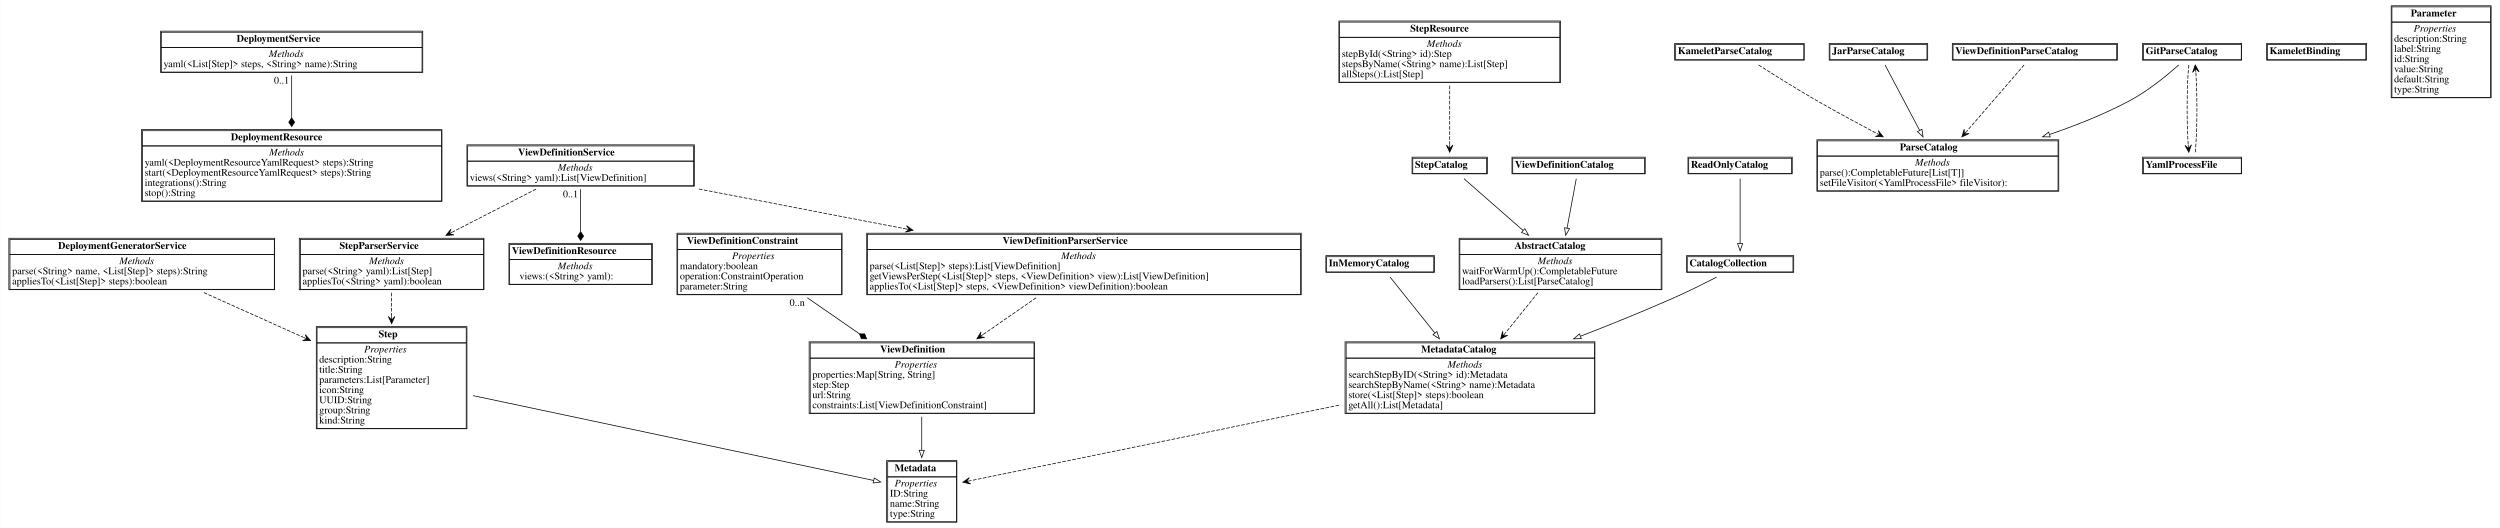
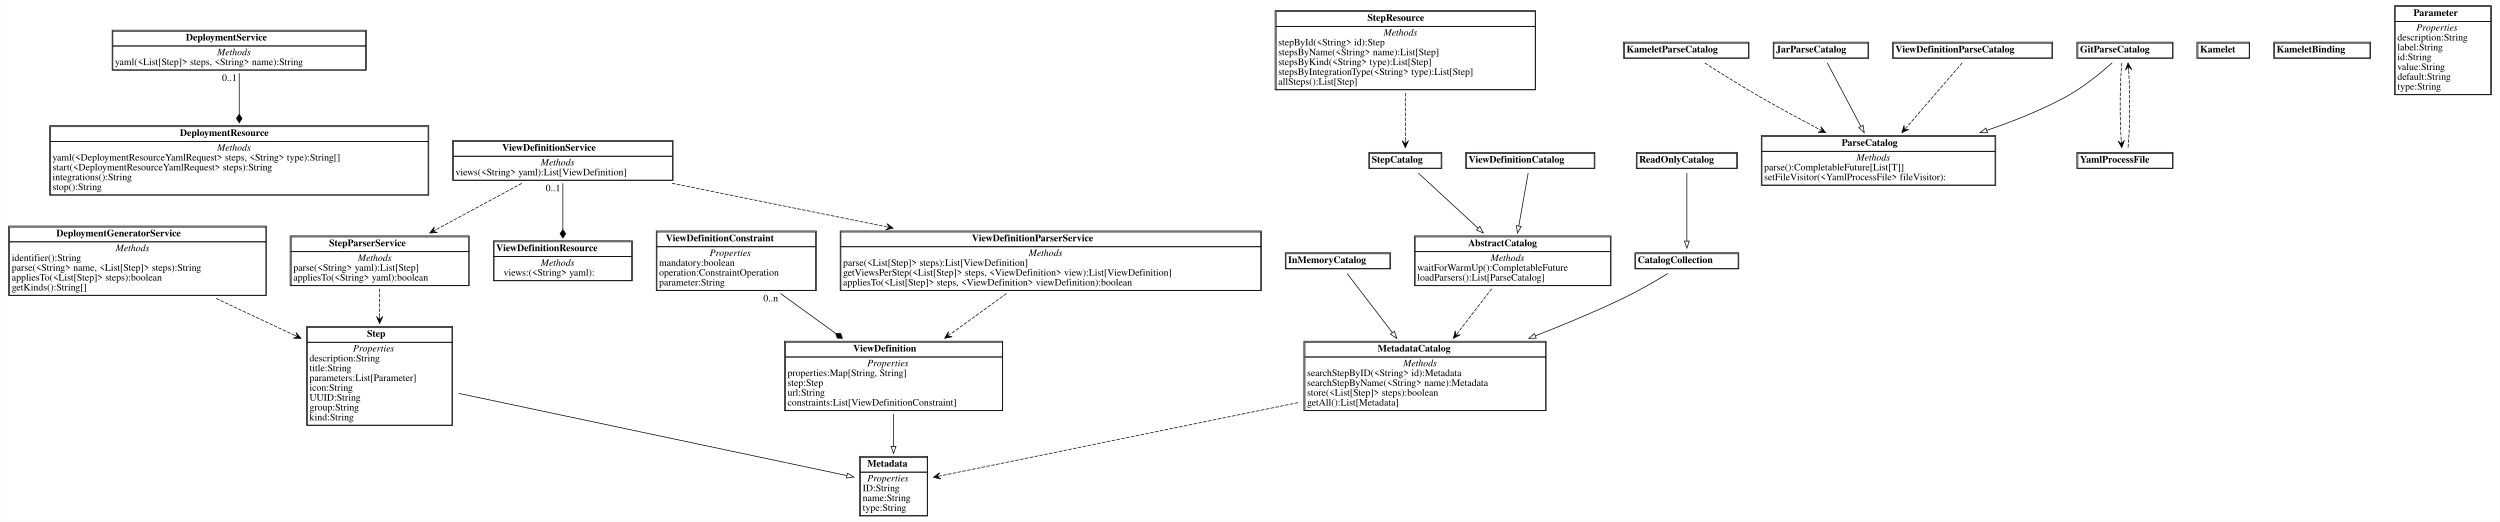
- <svg xmlns="http://www.w3.org/2000/svg" width="3452pt" height="729pt" viewBox="0.00 0.00 3451.50 729.00">
-   <g id="graph0" class="graph" transform="scale(1 1) rotate(0) translate(4 725)">
-     <polygon fill="white" stroke="transparent" points="-4,4 -4,-725 3447.5,-725 3447.5,4 -4,4" />
+ <svg xmlns="http://www.w3.org/2000/svg" width="3561pt" height="743pt" viewBox="0.00 0.00 3560.50 743.00">
+   <g id="graph0" class="graph" transform="scale(1 1) rotate(0) translate(4 739)">
+     <polygon fill="white" stroke="transparent" points="-4,4 -4,-739 3556.5,-739 3556.5,4 -4,4" />
    <g id="node1" class="node">
-       <polygon fill="none" stroke="black" points="192.5,-523.5 192.5,-544.5 605.5,-544.5 605.5,-523.5 192.5,-523.5" />
-       <text text-anchor="start" x="314.5" y="-531.3" font-family="Times,serif" font-weight="bold" font-size="14.00">DeploymentResource</text>
-       <polygon fill="none" stroke="black" points="192.5,-447.5 192.5,-523.5 605.5,-523.5 605.5,-447.5 192.5,-447.5" />
-       <text text-anchor="start" x="367.5" y="-510.3" font-family="Times,serif" font-style="italic" font-size="14.00">Methods</text>
-       <text text-anchor="start" x="195.5" y="-496.3" font-family="Times,serif" font-size="14.00">yaml(&lt;DeploymentResourceYamlRequest&gt; steps):String</text>
-       <text text-anchor="start" x="195.5" y="-482.3" font-family="Times,serif" font-size="14.00">start(&lt;DeploymentResourceYamlRequest&gt; steps):String</text>
-       <text text-anchor="start" x="195.5" y="-468.3" font-family="Times,serif" font-size="14.00">integrations():String</text>
-       <text text-anchor="start" x="195.5" y="-454.3" font-family="Times,serif" font-size="14.00">stop():String</text>
-       <polygon fill="none" stroke="black" points="191,-447 191,-546 606,-546 606,-447 191,-447" />
+       <polygon fill="none" stroke="black" points="67.5,-537.5 67.5,-558.5 605.5,-558.5 605.5,-537.5 67.5,-537.5" />
+       <text text-anchor="start" x="252" y="-545.3" font-family="Times,serif" font-weight="bold" font-size="14.00">DeploymentResource</text>
+       <polygon fill="none" stroke="black" points="67.5,-461.5 67.5,-537.5 605.5,-537.5 605.5,-461.5 67.5,-461.5" />
+       <text text-anchor="start" x="305" y="-524.3" font-family="Times,serif" font-style="italic" font-size="14.00">Methods</text>
+       <text text-anchor="start" x="70.5" y="-510.3" font-family="Times,serif" font-size="14.00">yaml(&lt;DeploymentResourceYamlRequest&gt; steps, &lt;String&gt; type):String[]</text>
+       <text text-anchor="start" x="70.5" y="-496.3" font-family="Times,serif" font-size="14.00">start(&lt;DeploymentResourceYamlRequest&gt; steps):String</text>
+       <text text-anchor="start" x="70.5" y="-482.3" font-family="Times,serif" font-size="14.00">integrations():String</text>
+       <text text-anchor="start" x="70.5" y="-468.3" font-family="Times,serif" font-size="14.00">stop():String</text>
+       <polygon fill="none" stroke="black" points="66.5,-461 66.5,-560 606.5,-560 606.5,-461 66.5,-461" />
    </g>
    <g id="node2" class="node">
-       <polygon fill="none" stroke="black" points="218.5,-659.5 218.5,-680.5 578.5,-680.5 578.5,-659.5 218.5,-659.5" />
-       <text text-anchor="start" x="322.5" y="-667.3" font-family="Times,serif" font-weight="bold" font-size="14.00">DeploymentService</text>
-       <polygon fill="none" stroke="black" points="218.5,-625.5 218.5,-659.5 578.5,-659.5 578.5,-625.5 218.5,-625.5" />
-       <text text-anchor="start" x="367" y="-646.3" font-family="Times,serif" font-style="italic" font-size="14.00">Methods</text>
-       <text text-anchor="start" x="221.5" y="-632.3" font-family="Times,serif" font-size="14.00">yaml(&lt;List[Step]&gt; steps, &lt;String&gt; name):String</text>
-       <polygon fill="none" stroke="black" points="217.5,-625 217.5,-682 579.5,-682 579.5,-625 217.5,-625" />
+       <polygon fill="none" stroke="black" points="156.5,-673.5 156.5,-694.5 516.5,-694.5 516.5,-673.5 156.5,-673.5" />
+       <text text-anchor="start" x="260.5" y="-681.3" font-family="Times,serif" font-weight="bold" font-size="14.00">DeploymentService</text>
+       <polygon fill="none" stroke="black" points="156.5,-639.5 156.5,-673.5 516.5,-673.5 516.5,-639.5 156.5,-639.5" />
+       <text text-anchor="start" x="305" y="-660.3" font-family="Times,serif" font-style="italic" font-size="14.00">Methods</text>
+       <text text-anchor="start" x="159.5" y="-646.3" font-family="Times,serif" font-size="14.00">yaml(&lt;List[Step]&gt; steps, &lt;String&gt; name):String</text>
+       <polygon fill="none" stroke="black" points="155.5,-639 155.5,-696 517.5,-696 517.5,-639 155.5,-639" />
    </g>
    <g id="edge1" class="edge">
-       <path fill="none" stroke="black" d="M398.5,-620.76C398.5,-603.88 398.5,-582.5 398.5,-562.3" />
-       <polygon fill="black" stroke="black" points="398.5,-562.25 394.5,-556.25 398.5,-550.25 402.5,-556.25 398.5,-562.25" />
-       <text text-anchor="middle" x="384.5" y="-609.56" font-family="Times,serif" font-size="14.00">0..1</text>
+       <path fill="none" stroke="black" d="M336.5,-634.76C336.5,-617.88 336.5,-596.5 336.5,-576.3" />
+       <polygon fill="black" stroke="black" points="336.5,-576.25 332.5,-570.25 336.5,-564.25 340.5,-570.25 336.5,-576.25" />
+       <text text-anchor="middle" x="322.5" y="-623.56" font-family="Times,serif" font-size="14.00">0..1</text>
    </g>
    <g id="node3" class="node">
-       <polygon fill="none" stroke="black" points="1845.5,-673.5 1845.5,-694.5 2149.5,-694.5 2149.5,-673.5 1845.5,-673.5" />
-       <text text-anchor="start" x="1943" y="-681.3" font-family="Times,serif" font-weight="bold" font-size="14.00">StepResource</text>
-       <polygon fill="none" stroke="black" points="1845.5,-611.5 1845.5,-673.5 2149.5,-673.5 2149.5,-611.5 1845.5,-611.5" />
-       <text text-anchor="start" x="1966" y="-660.3" font-family="Times,serif" font-style="italic" font-size="14.00">Methods</text>
-       <text text-anchor="start" x="1848.5" y="-646.3" font-family="Times,serif" font-size="14.00">stepById(&lt;String&gt; id):Step</text>
-       <text text-anchor="start" x="1848.5" y="-632.3" font-family="Times,serif" font-size="14.00">stepsByName(&lt;String&gt; name):List[Step]</text>
-       <text text-anchor="start" x="1848.5" y="-618.3" font-family="Times,serif" font-size="14.00">allSteps():List[Step]</text>
-       <polygon fill="none" stroke="black" points="1844.5,-611 1844.5,-696 2150.5,-696 2150.5,-611 1844.5,-611" />
+       <polygon fill="none" stroke="black" points="1813.5,-701.5 1813.5,-722.5 2182.5,-722.5 2182.5,-701.5 1813.5,-701.5" />
+       <text text-anchor="start" x="1943.5" y="-709.3" font-family="Times,serif" font-weight="bold" font-size="14.00">StepResource</text>
+       <polygon fill="none" stroke="black" points="1813.5,-611.5 1813.5,-701.5 2182.5,-701.5 2182.5,-611.5 1813.5,-611.5" />
+       <text text-anchor="start" x="1966.5" y="-688.3" font-family="Times,serif" font-style="italic" font-size="14.00">Methods</text>
+       <text text-anchor="start" x="1816.5" y="-674.3" font-family="Times,serif" font-size="14.00">stepById(&lt;String&gt; id):Step</text>
+       <text text-anchor="start" x="1816.5" y="-660.3" font-family="Times,serif" font-size="14.00">stepsByName(&lt;String&gt; name):List[Step]</text>
+       <text text-anchor="start" x="1816.5" y="-646.3" font-family="Times,serif" font-size="14.00">stepsByKind(&lt;String&gt; type):List[Step]</text>
+       <text text-anchor="start" x="1816.5" y="-632.3" font-family="Times,serif" font-size="14.00">stepsByIntegrationType(&lt;String&gt; type):List[Step]</text>
+       <text text-anchor="start" x="1816.5" y="-618.3" font-family="Times,serif" font-size="14.00">allSteps():List[Step]</text>
+       <polygon fill="none" stroke="black" points="1812,-611 1812,-724 2183,-724 2183,-611 1812,-611" />
    </g>
    <g id="node4" class="node">
-       <polygon fill="none" stroke="black" points="1946.5,-485.5 1946.5,-506.5 2048.5,-506.5 2048.5,-485.5 1946.5,-485.5" />
-       <text text-anchor="start" x="1949.5" y="-493.3" font-family="Times,serif" font-weight="bold" font-size="14.00">StepCatalog</text>
-       <polygon fill="none" stroke="black" points="1945.5,-485 1945.5,-508 2049.5,-508 2049.5,-485 1945.5,-485" />
+       <polygon fill="none" stroke="black" points="1946.5,-499.5 1946.5,-520.5 2048.5,-520.5 2048.5,-499.5 1946.5,-499.5" />
+       <text text-anchor="start" x="1949.5" y="-507.3" font-family="Times,serif" font-weight="bold" font-size="14.00">StepCatalog</text>
+       <polygon fill="none" stroke="black" points="1945.5,-499 1945.5,-522 2049.5,-522 2049.5,-499 1945.5,-499" />
    </g>
    <g id="edge2" class="edge">
-       <path fill="none" stroke="black" stroke-dasharray="5,2" d="M1997.5,-606.83C1997.5,-580.28 1997.5,-547.69 1997.5,-525.04" />
-       <polygon fill="black" stroke="black" points="1997.5,-514.78 2002,-524.78 1997.5,-519.78 1997.5,-524.78 1997.5,-524.78 1997.5,-524.78 1997.5,-519.78 1993,-524.78 1997.5,-514.78 1997.5,-514.78" />
+       <path fill="none" stroke="black" stroke-dasharray="5,2" d="M1997.5,-606.57C1997.5,-583.22 1997.5,-557.61 1997.5,-538.86" />
+       <polygon fill="black" stroke="black" points="1997.5,-528.68 2002,-538.68 1997.5,-533.68 1997.5,-538.68 1997.5,-538.68 1997.5,-538.68 1997.5,-533.68 1993,-538.68 1997.5,-528.68 1997.5,-528.68" />
    </g>
    <g id="node9" class="node">
-       <polygon fill="none" stroke="black" points="2011.5,-373.5 2011.5,-394.5 2289.5,-394.5 2289.5,-373.5 2011.5,-373.5" />
-       <text text-anchor="start" x="2087" y="-381.3" font-family="Times,serif" font-weight="bold" font-size="14.00">AbstractCatalog</text>
-       <polygon fill="none" stroke="black" points="2011.5,-325.5 2011.5,-373.5 2289.5,-373.5 2289.5,-325.5 2011.5,-325.5" />
-       <text text-anchor="start" x="2119" y="-360.3" font-family="Times,serif" font-style="italic" font-size="14.00">Methods</text>
-       <text text-anchor="start" x="2014.5" y="-346.3" font-family="Times,serif" font-size="14.00">waitForWarmUp():CompletableFuture</text>
-       <text text-anchor="start" x="2014.5" y="-332.3" font-family="Times,serif" font-size="14.00">loadParsers():List[ParseCatalog]</text>
-       <polygon fill="none" stroke="black" points="2010.5,-325 2010.5,-396 2290.5,-396 2290.5,-325 2010.5,-325" />
+       <polygon fill="none" stroke="black" points="2011.5,-380.5 2011.5,-401.5 2289.5,-401.5 2289.5,-380.5 2011.5,-380.5" />
+       <text text-anchor="start" x="2087" y="-388.3" font-family="Times,serif" font-weight="bold" font-size="14.00">AbstractCatalog</text>
+       <polygon fill="none" stroke="black" points="2011.5,-332.5 2011.5,-380.5 2289.5,-380.5 2289.5,-332.5 2011.5,-332.5" />
+       <text text-anchor="start" x="2119" y="-367.3" font-family="Times,serif" font-style="italic" font-size="14.00">Methods</text>
+       <text text-anchor="start" x="2014.5" y="-353.3" font-family="Times,serif" font-size="14.00">waitForWarmUp():CompletableFuture</text>
+       <text text-anchor="start" x="2014.5" y="-339.3" font-family="Times,serif" font-size="14.00">loadParsers():List[ParseCatalog]</text>
+       <polygon fill="none" stroke="black" points="2010.5,-332 2010.5,-403 2290.5,-403 2290.5,-332 2010.5,-332" />
    </g>
    <g id="edge7" class="edge">
-       <path fill="none" stroke="black" d="M2017.19,-478.26C2037.7,-460.29 2070.69,-431.4 2098.72,-406.85" />
-       <polygon fill="none" stroke="black" points="2101.26,-409.28 2106.48,-400.06 2096.65,-404.01 2101.26,-409.28" />
+       <path fill="none" stroke="black" d="M2015.96,-492.49C2036.89,-473.2 2071.91,-440.93 2100.97,-414.15" />
+       <polygon fill="none" stroke="black" points="2103.62,-416.46 2108.6,-407.11 2098.88,-411.31 2103.62,-416.46" />
    </g>
    <g id="node5" class="node">
-       <polygon fill="none" stroke="black" points="699.5,-366.5 699.5,-387.5 895.5,-387.5 895.5,-366.5 699.5,-366.5" />
-       <text text-anchor="start" x="702.5" y="-374.3" font-family="Times,serif" font-weight="bold" font-size="14.00">ViewDefinitionResource</text>
-       <polygon fill="none" stroke="black" points="699.5,-332.5 699.5,-366.5 895.5,-366.5 895.5,-332.5 699.5,-332.5" />
-       <text text-anchor="start" x="766" y="-353.3" font-family="Times,serif" font-style="italic" font-size="14.00">Methods</text>
-       <text text-anchor="start" x="713" y="-339.3" font-family="Times,serif" font-size="14.00">views:(&lt;String&gt; yaml):</text>
-       <polygon fill="none" stroke="black" points="698.5,-332 698.5,-389 896.5,-389 896.5,-332 698.5,-332" />
+       <polygon fill="none" stroke="black" points="699.5,-373.5 699.5,-394.5 895.5,-394.5 895.5,-373.5 699.5,-373.5" />
+       <text text-anchor="start" x="702.5" y="-381.3" font-family="Times,serif" font-weight="bold" font-size="14.00">ViewDefinitionResource</text>
+       <polygon fill="none" stroke="black" points="699.5,-339.5 699.5,-373.5 895.5,-373.5 895.5,-339.5 699.5,-339.5" />
+       <text text-anchor="start" x="766" y="-360.3" font-family="Times,serif" font-style="italic" font-size="14.00">Methods</text>
+       <text text-anchor="start" x="713" y="-346.3" font-family="Times,serif" font-size="14.00">views:(&lt;String&gt; yaml):</text>
+       <polygon fill="none" stroke="black" points="698.5,-339 698.5,-396 896.5,-396 896.5,-339 698.5,-339" />
    </g>
    <g id="node6" class="node">
-       <polygon fill="none" stroke="black" points="641.5,-502.5 641.5,-523.5 953.5,-523.5 953.5,-502.5 641.5,-502.5" />
-       <text text-anchor="start" x="711" y="-510.3" font-family="Times,serif" font-weight="bold" font-size="14.00">ViewDefinitionService</text>
-       <polygon fill="none" stroke="black" points="641.5,-468.5 641.5,-502.5 953.5,-502.5 953.5,-468.5 641.5,-468.5" />
-       <text text-anchor="start" x="766" y="-489.3" font-family="Times,serif" font-style="italic" font-size="14.00">Methods</text>
-       <text text-anchor="start" x="644.5" y="-475.3" font-family="Times,serif" font-size="14.00">views(&lt;String&gt; yaml):List[ViewDefinition]</text>
-       <polygon fill="none" stroke="black" points="640.5,-468 640.5,-525 954.5,-525 954.5,-468 640.5,-468" />
+       <polygon fill="none" stroke="black" points="641.5,-516.5 641.5,-537.5 953.5,-537.5 953.5,-516.5 641.5,-516.5" />
+       <text text-anchor="start" x="711" y="-524.3" font-family="Times,serif" font-weight="bold" font-size="14.00">ViewDefinitionService</text>
+       <polygon fill="none" stroke="black" points="641.5,-482.5 641.5,-516.5 953.5,-516.5 953.5,-482.5 641.5,-482.5" />
+       <text text-anchor="start" x="766" y="-503.3" font-family="Times,serif" font-style="italic" font-size="14.00">Methods</text>
+       <text text-anchor="start" x="644.5" y="-489.3" font-family="Times,serif" font-size="14.00">views(&lt;String&gt; yaml):List[ViewDefinition]</text>
+       <polygon fill="none" stroke="black" points="640.5,-482 640.5,-539 954.5,-539 954.5,-482 640.5,-482" />
    </g>
    <g id="edge3" class="edge">
-       <path fill="none" stroke="black" d="M797.5,-463.74C797.5,-446.22 797.5,-424.2 797.5,-405.09" />
-       <polygon fill="black" stroke="black" points="797.5,-405.03 793.5,-399.03 797.5,-393.03 801.5,-399.03 797.5,-405.03" />
-       <text text-anchor="middle" x="783.5" y="-452.54" font-family="Times,serif" font-size="14.00">0..1</text>
+       <path fill="none" stroke="black" d="M797.5,-477.86C797.5,-458.45 797.5,-433.32 797.5,-412.04" />
+       <polygon fill="black" stroke="black" points="797.5,-412.04 793.5,-406.04 797.5,-400.04 801.5,-406.04 797.5,-412.04" />
+       <text text-anchor="middle" x="783.5" y="-466.66" font-family="Times,serif" font-size="14.00">0..1</text>
    </g>
    <g id="node7" class="node">
-       <polygon fill="none" stroke="black" points="410.5,-373.5 410.5,-394.5 663.5,-394.5 663.5,-373.5 410.5,-373.5" />
-       <text text-anchor="start" x="464.5" y="-381.3" font-family="Times,serif" font-weight="bold" font-size="14.00">StepParserService</text>
-       <polygon fill="none" stroke="black" points="410.5,-325.5 410.5,-373.5 663.5,-373.5 663.5,-325.5 410.5,-325.5" />
-       <text text-anchor="start" x="505.5" y="-360.3" font-family="Times,serif" font-style="italic" font-size="14.00">Methods</text>
-       <text text-anchor="start" x="413.5" y="-346.3" font-family="Times,serif" font-size="14.00">parse(&lt;String&gt; yaml):List[Step]</text>
-       <text text-anchor="start" x="413.5" y="-332.3" font-family="Times,serif" font-size="14.00">appliesTo(&lt;String&gt; yaml):boolean</text>
-       <polygon fill="none" stroke="black" points="409,-325 409,-396 664,-396 664,-325 409,-325" />
+       <polygon fill="none" stroke="black" points="410.5,-380.5 410.5,-401.5 663.5,-401.5 663.5,-380.5 410.5,-380.5" />
+       <text text-anchor="start" x="464.5" y="-388.3" font-family="Times,serif" font-weight="bold" font-size="14.00">StepParserService</text>
+       <polygon fill="none" stroke="black" points="410.5,-332.5 410.5,-380.5 663.5,-380.5 663.5,-332.5 410.5,-332.5" />
+       <text text-anchor="start" x="505.5" y="-367.3" font-family="Times,serif" font-style="italic" font-size="14.00">Methods</text>
+       <text text-anchor="start" x="413.5" y="-353.3" font-family="Times,serif" font-size="14.00">parse(&lt;String&gt; yaml):List[Step]</text>
+       <text text-anchor="start" x="413.5" y="-339.3" font-family="Times,serif" font-size="14.00">appliesTo(&lt;String&gt; yaml):boolean</text>
+       <polygon fill="none" stroke="black" points="409,-332 409,-403 664,-403 664,-332 409,-332" />
    </g>
    <g id="edge4" class="edge">
-       <path fill="none" stroke="black" stroke-dasharray="5,2" d="M735.98,-463.91C701.51,-446.22 658.05,-423.9 620.49,-404.62" />
-       <polygon fill="black" stroke="black" points="611.58,-400.05 622.53,-400.61 616.03,-402.33 620.48,-404.61 620.48,-404.61 620.48,-404.61 616.03,-402.33 618.42,-408.62 611.58,-400.05 611.58,-400.05" />
+       <path fill="none" stroke="black" stroke-dasharray="5,2" d="M738.93,-477.86C702.88,-458.38 656.18,-433.15 616.72,-411.84" />
+       <polygon fill="black" stroke="black" points="607.9,-407.07 618.83,-407.87 612.3,-409.45 616.7,-411.82 616.7,-411.82 616.7,-411.82 612.3,-409.45 614.56,-415.78 607.9,-407.07 607.9,-407.07" />
    </g>
    <g id="node8" class="node">
-       <polygon fill="none" stroke="black" points="1193.5,-380.5 1193.5,-401.5 1791.5,-401.5 1791.5,-380.5 1193.5,-380.5" />
-       <text text-anchor="start" x="1380" y="-388.3" font-family="Times,serif" font-weight="bold" font-size="14.00">ViewDefinitionParserService</text>
-       <polygon fill="none" stroke="black" points="1193.5,-318.5 1193.5,-380.5 1791.5,-380.5 1791.5,-318.5 1193.5,-318.5" />
-       <text text-anchor="start" x="1461" y="-367.3" font-family="Times,serif" font-style="italic" font-size="14.00">Methods</text>
-       <text text-anchor="start" x="1196.5" y="-353.3" font-family="Times,serif" font-size="14.00">parse(&lt;List[Step]&gt; steps):List[ViewDefinition]</text>
-       <text text-anchor="start" x="1196.5" y="-339.3" font-family="Times,serif" font-size="14.00">getViewsPerStep(&lt;List[Step]&gt; steps, &lt;ViewDefinition&gt; view):List[ViewDefinition]</text>
-       <text text-anchor="start" x="1196.5" y="-325.3" font-family="Times,serif" font-size="14.00">appliesTo(&lt;List[Step]&gt; steps, &lt;ViewDefinition&gt; viewDefinition):boolean</text>
-       <polygon fill="none" stroke="black" points="1192.5,-318 1192.5,-403 1792.5,-403 1792.5,-318 1192.5,-318" />
+       <polygon fill="none" stroke="black" points="1193.5,-387.5 1193.5,-408.5 1791.5,-408.5 1791.5,-387.5 1193.5,-387.5" />
+       <text text-anchor="start" x="1380" y="-395.3" font-family="Times,serif" font-weight="bold" font-size="14.00">ViewDefinitionParserService</text>
+       <polygon fill="none" stroke="black" points="1193.5,-325.5 1193.5,-387.5 1791.5,-387.5 1791.5,-325.5 1193.5,-325.5" />
+       <text text-anchor="start" x="1461" y="-374.3" font-family="Times,serif" font-style="italic" font-size="14.00">Methods</text>
+       <text text-anchor="start" x="1196.5" y="-360.3" font-family="Times,serif" font-size="14.00">parse(&lt;List[Step]&gt; steps):List[ViewDefinition]</text>
+       <text text-anchor="start" x="1196.5" y="-346.3" font-family="Times,serif" font-size="14.00">getViewsPerStep(&lt;List[Step]&gt; steps, &lt;ViewDefinition&gt; view):List[ViewDefinition]</text>
+       <text text-anchor="start" x="1196.5" y="-332.3" font-family="Times,serif" font-size="14.00">appliesTo(&lt;List[Step]&gt; steps, &lt;ViewDefinition&gt; viewDefinition):boolean</text>
+       <polygon fill="none" stroke="black" points="1192.5,-325 1192.5,-410 1792.5,-410 1792.5,-325 1192.5,-325" />
    </g>
    <g id="edge5" class="edge">
-       <path fill="none" stroke="black" stroke-dasharray="5,2" d="M960.89,-464C1045.95,-447.6 1151.72,-427.21 1246.45,-408.94" />
-       <polygon fill="black" stroke="black" points="1256.47,-407.01 1247.5,-413.32 1251.56,-407.95 1246.65,-408.9 1246.65,-408.9 1246.65,-408.9 1251.56,-407.95 1245.8,-404.48 1256.47,-407.01 1256.47,-407.01" />
-     </g>
-     <g id="node24" class="node">
+       <path fill="none" stroke="black" stroke-dasharray="5,2" d="M953.04,-477.94C1042.78,-459.74 1157.42,-436.48 1257.92,-416.09" />
+       <polygon fill="black" stroke="black" points="1267.91,-414.06 1259,-420.46 1263.01,-415.06 1258.11,-416.05 1258.11,-416.05 1258.11,-416.05 1263.01,-415.06 1257.21,-411.64 1267.91,-414.06 1267.91,-414.06" />
+     </g>
+     <g id="node25" class="node">
      <polygon fill="none" stroke="black" points="433.5,-251.5 433.5,-272.5 639.5,-272.5 639.5,-251.5 433.5,-251.5" />
      <text text-anchor="start" x="518.5" y="-259.3" font-family="Times,serif" font-weight="bold" font-size="14.00">Step</text>
      <polygon fill="none" stroke="black" points="433.5,-133.5 433.5,-251.5 639.5,-251.5 639.5,-133.5 433.5,-133.5" />
      <text text-anchor="start" x="498.5" y="-238.3" font-family="Times,serif" font-style="italic" font-size="14.00">Properties</text>
      <text text-anchor="start" x="436.5" y="-224.3" font-family="Times,serif" font-size="14.00">description:String</text>
      <text text-anchor="start" x="436.5" y="-210.3" font-family="Times,serif" font-size="14.00">title:String</text>
      <text text-anchor="start" x="436.5" y="-196.3" font-family="Times,serif" font-size="14.00">parameters:List[Parameter]</text>
      <text text-anchor="start" x="436.5" y="-182.3" font-family="Times,serif" font-size="14.00">icon:String</text>
      <text text-anchor="start" x="436.5" y="-168.3" font-family="Times,serif" font-size="14.00">UUID:String</text>
      <text text-anchor="start" x="436.5" y="-154.3" font-family="Times,serif" font-size="14.00">group:String</text>
      <text text-anchor="start" x="436.5" y="-140.3" font-family="Times,serif" font-size="14.00">kind:String</text>
      <polygon fill="none" stroke="black" points="432.5,-133 432.5,-274 640.5,-274 640.5,-133 432.5,-133" />
    </g>
    <g id="edge23" class="edge">
-       <path fill="none" stroke="black" stroke-dasharray="5,2" d="M536.5,-320.79C536.5,-310.73 536.5,-299.5 536.5,-288.09" />
-       <polygon fill="black" stroke="black" points="536.5,-278.05 541,-288.05 536.5,-283.05 536.5,-288.05 536.5,-288.05 536.5,-288.05 536.5,-283.05 532,-288.05 536.5,-278.05 536.5,-278.05" />
-     </g>
-     <g id="node25" class="node">
+       <path fill="none" stroke="black" stroke-dasharray="5,2" d="M536.5,-327.7C536.5,-315.72 536.5,-302.04 536.5,-288.25" />
+       <polygon fill="black" stroke="black" points="536.5,-278.21 541,-288.21 536.5,-283.21 536.5,-288.21 536.5,-288.21 536.5,-288.21 536.5,-283.21 532,-288.21 536.5,-278.21 536.5,-278.21" />
+     </g>
+     <g id="node26" class="node">
      <polygon fill="none" stroke="black" points="1114.5,-230.5 1114.5,-251.5 1423.5,-251.5 1423.5,-230.5 1114.5,-230.5" />
      <text text-anchor="start" x="1211" y="-238.3" font-family="Times,serif" font-weight="bold" font-size="14.00">ViewDefinition</text>
      <polygon fill="none" stroke="black" points="1114.5,-154.5 1114.5,-230.5 1423.5,-230.5 1423.5,-154.5 1114.5,-154.5" />
      <text text-anchor="start" x="1231" y="-217.3" font-family="Times,serif" font-style="italic" font-size="14.00">Properties</text>
      <text text-anchor="start" x="1117.5" y="-203.3" font-family="Times,serif" font-size="14.00">properties:Map[String, String]</text>
      <text text-anchor="start" x="1117.5" y="-189.3" font-family="Times,serif" font-size="14.00">step:Step</text>
      <text text-anchor="start" x="1117.5" y="-175.3" font-family="Times,serif" font-size="14.00">url:String</text>
      <text text-anchor="start" x="1117.5" y="-161.3" font-family="Times,serif" font-size="14.00">constraints:List[ViewDefinitionConstraint]</text>
      <polygon fill="none" stroke="black" points="1113,-154 1113,-253 1424,-253 1424,-154 1113,-154" />
    </g>
    <g id="edge24" class="edge">
-       <path fill="none" stroke="black" stroke-dasharray="5,2" d="M1426.5,-313.83C1403.53,-297.94 1377.43,-279.88 1353.16,-263.08" />
-       <polygon fill="black" stroke="black" points="1344.66,-257.2 1355.44,-259.19 1348.77,-260.04 1352.88,-262.89 1352.88,-262.89 1352.88,-262.89 1348.77,-260.04 1350.32,-266.59 1344.66,-257.2 1344.66,-257.2" />
+       <path fill="none" stroke="black" stroke-dasharray="5,2" d="M1429.51,-320.94C1404.75,-303.04 1376.02,-282.26 1349.74,-263.25" />
+       <polygon fill="black" stroke="black" points="1341.3,-257.15 1352.04,-259.36 1345.35,-260.08 1349.4,-263.01 1349.4,-263.01 1349.4,-263.01 1345.35,-260.08 1346.76,-266.66 1341.3,-257.15 1341.3,-257.15" />
    </g>
    <g id="node10" class="node">
      <polygon fill="none" stroke="black" points="1854.5,-230.5 1854.5,-251.5 2197.5,-251.5 2197.5,-230.5 1854.5,-230.5" />
      <text text-anchor="start" x="1958" y="-238.3" font-family="Times,serif" font-weight="bold" font-size="14.00">MetadataCatalog</text>
      <polygon fill="none" stroke="black" points="1854.5,-154.5 1854.5,-230.5 2197.5,-230.5 2197.5,-154.5 1854.5,-154.5" />
      <text text-anchor="start" x="1994.5" y="-217.3" font-family="Times,serif" font-style="italic" font-size="14.00">Methods</text>
      <text text-anchor="start" x="1857.5" y="-203.3" font-family="Times,serif" font-size="14.00">searchStepByID(&lt;String&gt; id):Metadata</text>
      <text text-anchor="start" x="1857.5" y="-189.3" font-family="Times,serif" font-size="14.00">searchStepByName(&lt;String&gt; name):Metadata</text>
      <text text-anchor="start" x="1857.5" y="-175.3" font-family="Times,serif" font-size="14.00">store(&lt;List[Step]&gt; steps):boolean</text>
      <text text-anchor="start" x="1857.5" y="-161.3" font-family="Times,serif" font-size="14.00">getAll():List[Metadata]</text>
      <polygon fill="none" stroke="black" points="1853,-154 1853,-253 2198,-253 2198,-154 1853,-154" />
    </g>
    <g id="edge6" class="edge">
-       <path fill="none" stroke="black" stroke-dasharray="5,2" d="M2119.28,-320.79C2105.68,-303.92 2089.41,-283.75 2074.27,-264.98" />
-       <polygon fill="black" stroke="black" points="2067.86,-257.03 2077.64,-261.99 2071,-260.92 2074.14,-264.81 2074.14,-264.81 2074.14,-264.81 2071,-260.92 2070.64,-267.64 2067.86,-257.03 2067.86,-257.03" />
-     </g>
-     <g id="node15" class="node">
+       <path fill="none" stroke="black" stroke-dasharray="5,2" d="M2120.56,-327.7C2106.09,-308.94 2088.38,-285.99 2072.19,-265.01" />
+       <polygon fill="black" stroke="black" points="2066.07,-257.07 2075.74,-262.24 2069.12,-261.03 2072.18,-264.99 2072.18,-264.99 2072.18,-264.99 2069.12,-261.03 2068.61,-267.74 2066.07,-257.07 2066.07,-257.07" />
+     </g>
+     <g id="node16" class="node">
      <polygon fill="none" stroke="black" points="1221.5,-66.5 1221.5,-87.5 1316.5,-87.5 1316.5,-66.5 1221.5,-66.5" />
      <text text-anchor="start" x="1231" y="-74.3" font-family="Times,serif" font-weight="bold" font-size="14.00">Metadata</text>
      <polygon fill="none" stroke="black" points="1221.5,-4.5 1221.5,-66.5 1316.5,-66.5 1316.5,-4.5 1221.5,-4.5" />
      <text text-anchor="start" x="1231" y="-53.3" font-family="Times,serif" font-style="italic" font-size="14.00">Properties</text>
      <text text-anchor="start" x="1224.5" y="-39.3" font-family="Times,serif" font-size="14.00">ID:String</text>
      <text text-anchor="start" x="1224.5" y="-25.3" font-family="Times,serif" font-size="14.00">name:String</text>
      <text text-anchor="start" x="1224.5" y="-11.3" font-family="Times,serif" font-size="14.00">type:String</text>
      <polygon fill="none" stroke="black" points="1220,-4 1220,-89 1317,-89 1317,-4 1220,-4" />
    </g>
    <g id="edge10" class="edge">
      <path fill="none" stroke="black" stroke-dasharray="5,2" d="M1844.66,-165.47C1680.79,-131.92 1448.2,-84.29 1335.23,-61.16" />
      <polygon fill="black" stroke="black" points="1325.33,-59.14 1336.03,-56.73 1330.23,-60.14 1335.13,-61.14 1335.13,-61.14 1335.13,-61.14 1330.23,-60.14 1334.23,-65.55 1325.33,-59.14 1325.33,-59.14" />
    </g>
    <g id="node11" class="node">
-       <polygon fill="none" stroke="black" points="2084.5,-485.5 2084.5,-506.5 2266.5,-506.5 2266.5,-485.5 2084.5,-485.5" />
-       <text text-anchor="start" x="2087.5" y="-493.3" font-family="Times,serif" font-weight="bold" font-size="14.00">ViewDefinitionCatalog</text>
-       <polygon fill="none" stroke="black" points="2083.5,-485 2083.5,-508 2267.5,-508 2267.5,-485 2083.5,-485" />
+       <polygon fill="none" stroke="black" points="2084.5,-499.5 2084.5,-520.5 2266.5,-520.5 2266.5,-499.5 2084.5,-499.5" />
+       <text text-anchor="start" x="2087.5" y="-507.3" font-family="Times,serif" font-weight="bold" font-size="14.00">ViewDefinitionCatalog</text>
+       <polygon fill="none" stroke="black" points="2083.5,-499 2083.5,-522 2267.5,-522 2267.5,-499 2083.5,-499" />
    </g>
    <g id="edge8" class="edge">
-       <path fill="none" stroke="black" d="M2172.28,-478.26C2169.07,-461.06 2164,-433.85 2159.55,-410.02" />
-       <polygon fill="none" stroke="black" points="2162.97,-409.25 2157.69,-400.06 2156.09,-410.53 2162.97,-409.25" />
+       <path fill="none" stroke="black" d="M2172.48,-492.49C2169.19,-473.93 2163.78,-443.38 2159.14,-417.25" />
+       <polygon fill="none" stroke="black" points="2162.54,-416.35 2157.35,-407.11 2155.65,-417.57 2162.54,-416.35" />
    </g>
    <g id="node12" class="node">
-       <polygon fill="none" stroke="black" points="2309.5,-642.5 2309.5,-663.5 2486.5,-663.5 2486.5,-642.5 2309.5,-642.5" />
-       <text text-anchor="start" x="2312.5" y="-650.3" font-family="Times,serif" font-weight="bold" font-size="14.00">KameletParseCatalog</text>
-       <polygon fill="none" stroke="black" points="2308,-642 2308,-665 2487,-665 2487,-642 2308,-642" />
+       <polygon fill="none" stroke="black" points="2309.5,-656.5 2309.5,-677.5 2486.5,-677.5 2486.5,-656.5 2309.5,-656.5" />
+       <text text-anchor="start" x="2312.5" y="-664.3" font-family="Times,serif" font-weight="bold" font-size="14.00">KameletParseCatalog</text>
+       <polygon fill="none" stroke="black" points="2308,-656 2308,-679 2487,-679 2487,-656 2308,-656" />
    </g>
    <g id="node13" class="node">
-       <polygon fill="none" stroke="black" points="2505.5,-509.5 2505.5,-530.5 2837.5,-530.5 2837.5,-509.5 2505.5,-509.5" />
-       <text text-anchor="start" x="2619" y="-517.3" font-family="Times,serif" font-weight="bold" font-size="14.00">ParseCatalog</text>
-       <polygon fill="none" stroke="black" points="2505.5,-461.5 2505.5,-509.5 2837.5,-509.5 2837.5,-461.5 2505.5,-461.5" />
-       <text text-anchor="start" x="2640" y="-496.3" font-family="Times,serif" font-style="italic" font-size="14.00">Methods</text>
-       <text text-anchor="start" x="2508.5" y="-482.3" font-family="Times,serif" font-size="14.00">parse():CompletableFuture[List[T]]</text>
-       <text text-anchor="start" x="2508.5" y="-468.3" font-family="Times,serif" font-size="14.00">setFileVisitor(&lt;YamlProcessFile&gt; fileVisitor):</text>
-       <polygon fill="none" stroke="black" points="2504.5,-461 2504.5,-532 2838.5,-532 2838.5,-461 2504.5,-461" />
+       <polygon fill="none" stroke="black" points="2505.5,-523.5 2505.5,-544.5 2837.5,-544.5 2837.5,-523.5 2505.5,-523.5" />
+       <text text-anchor="start" x="2619" y="-531.3" font-family="Times,serif" font-weight="bold" font-size="14.00">ParseCatalog</text>
+       <polygon fill="none" stroke="black" points="2505.5,-475.5 2505.5,-523.5 2837.5,-523.5 2837.5,-475.5 2505.5,-475.5" />
+       <text text-anchor="start" x="2640" y="-510.3" font-family="Times,serif" font-style="italic" font-size="14.00">Methods</text>
+       <text text-anchor="start" x="2508.5" y="-496.3" font-family="Times,serif" font-size="14.00">parse():CompletableFuture[List[T]]</text>
+       <text text-anchor="start" x="2508.5" y="-482.3" font-family="Times,serif" font-size="14.00">setFileVisitor(&lt;YamlProcessFile&gt; fileVisitor):</text>
+       <polygon fill="none" stroke="black" points="2504.5,-475 2504.5,-546 2838.5,-546 2838.5,-475 2504.5,-475" />
    </g>
    <g id="edge9" class="edge">
-       <path fill="none" stroke="black" stroke-dasharray="5,2" d="M2424.02,-635.31C2445.48,-621.57 2476.63,-602.02 2504.5,-586 2531.08,-570.72 2560.51,-554.81 2587.16,-540.75" />
-       <polygon fill="black" stroke="black" points="2596.08,-536.06 2589.32,-544.7 2591.66,-538.39 2587.23,-540.72 2587.23,-540.72 2587.23,-540.72 2591.66,-538.39 2585.14,-536.73 2596.08,-536.06 2596.08,-536.06" />
+       <path fill="none" stroke="black" stroke-dasharray="5,2" d="M2424.02,-649.31C2445.48,-635.57 2476.63,-616.02 2504.5,-600 2531.08,-584.72 2560.51,-568.81 2587.16,-554.75" />
+       <polygon fill="black" stroke="black" points="2596.08,-550.06 2589.32,-558.7 2591.66,-552.39 2587.23,-554.72 2587.23,-554.72 2587.23,-554.72 2591.66,-552.39 2585.14,-550.73 2596.08,-550.06 2596.08,-550.06" />
    </g>
    <g id="node14" class="node">
-       <polygon fill="none" stroke="black" points="3126.5,-642.5 3126.5,-663.5 3262.5,-663.5 3262.5,-642.5 3126.5,-642.5" />
-       <text text-anchor="start" x="3129.5" y="-650.3" font-family="Times,serif" font-weight="bold" font-size="14.00">KameletBinding</text>
-       <polygon fill="none" stroke="black" points="3125.5,-642 3125.5,-665 3263.5,-665 3263.5,-642 3125.5,-642" />
-     </g>
-     <g id="node16" class="node">
-       <polygon fill="none" stroke="black" points="2325.5,-349.5 2325.5,-370.5 2471.5,-370.5 2471.5,-349.5 2325.5,-349.5" />
-       <text text-anchor="start" x="2328.5" y="-357.3" font-family="Times,serif" font-weight="bold" font-size="14.00">CatalogCollection</text>
-       <polygon fill="none" stroke="black" points="2324.5,-349 2324.5,-372 2472.5,-372 2472.5,-349 2324.5,-349" />
+       <polygon fill="none" stroke="black" points="3126.5,-656.5 3126.5,-677.5 3199.5,-677.5 3199.5,-656.5 3126.5,-656.5" />
+       <text text-anchor="start" x="3129.5" y="-664.3" font-family="Times,serif" font-weight="bold" font-size="14.00">Kamelet</text>
+       <polygon fill="none" stroke="black" points="3125,-656 3125,-679 3200,-679 3200,-656 3125,-656" />
+     </g>
+     <g id="node15" class="node">
+       <polygon fill="none" stroke="black" points="3235.5,-656.5 3235.5,-677.5 3371.5,-677.5 3371.5,-656.5 3235.5,-656.5" />
+       <text text-anchor="start" x="3238.5" y="-664.3" font-family="Times,serif" font-weight="bold" font-size="14.00">KameletBinding</text>
+       <polygon fill="none" stroke="black" points="3234.5,-656 3234.5,-679 3372.5,-679 3372.5,-656 3234.5,-656" />
+     </g>
+     <g id="node17" class="node">
+       <polygon fill="none" stroke="black" points="2325.5,-356.5 2325.5,-377.5 2471.5,-377.5 2471.5,-356.5 2325.5,-356.5" />
+       <text text-anchor="start" x="2328.5" y="-364.3" font-family="Times,serif" font-weight="bold" font-size="14.00">CatalogCollection</text>
+       <polygon fill="none" stroke="black" points="2324.5,-356 2324.5,-379 2472.5,-379 2472.5,-356 2324.5,-356" />
    </g>
    <g id="edge11" class="edge">
-       <path fill="none" stroke="black" d="M2366,-342.33C2348.79,-333.47 2327.2,-322.73 2307.5,-314 2265.98,-295.61 2220.34,-277.15 2178.1,-260.77" />
-       <polygon fill="none" stroke="black" points="2179.17,-257.43 2168.58,-257.09 2176.64,-263.96 2179.17,-257.43" />
-     </g>
-     <g id="node17" class="node">
-       <polygon fill="none" stroke="black" points="1827.5,-349.5 1827.5,-370.5 1975.5,-370.5 1975.5,-349.5 1827.5,-349.5" />
-       <text text-anchor="start" x="1830.5" y="-357.3" font-family="Times,serif" font-weight="bold" font-size="14.00">InMemoryCatalog</text>
-       <polygon fill="none" stroke="black" points="1826.5,-349 1826.5,-372 1976.5,-372 1976.5,-349 1826.5,-349" />
+       <path fill="none" stroke="black" d="M2371.21,-349.29C2353.44,-338.45 2329.54,-324.56 2307.5,-314 2267.84,-295 2223.96,-276.71 2182.86,-260.71" />
+       <polygon fill="none" stroke="black" points="2183.9,-257.36 2173.31,-257.01 2181.37,-263.89 2183.9,-257.36" />
+     </g>
+     <g id="node18" class="node">
+       <polygon fill="none" stroke="black" points="1827.5,-356.5 1827.5,-377.5 1975.5,-377.5 1975.5,-356.5 1827.5,-356.5" />
+       <text text-anchor="start" x="1830.5" y="-364.3" font-family="Times,serif" font-weight="bold" font-size="14.00">InMemoryCatalog</text>
+       <polygon fill="none" stroke="black" points="1826.5,-356 1826.5,-379 1976.5,-379 1976.5,-356 1826.5,-356" />
    </g>
    <g id="edge12" class="edge">
-       <path fill="none" stroke="black" d="M1915.24,-342.32C1930.11,-323.74 1954.66,-293.05 1976.82,-265.35" />
-       <polygon fill="none" stroke="black" points="1979.79,-267.24 1983.3,-257.24 1974.32,-262.87 1979.79,-267.24" />
-     </g>
-     <g id="node18" class="node">
-       <polygon fill="none" stroke="black" points="2327.5,-485.5 2327.5,-506.5 2469.5,-506.5 2469.5,-485.5 2327.5,-485.5" />
-       <text text-anchor="start" x="2330.5" y="-493.3" font-family="Times,serif" font-weight="bold" font-size="14.00">ReadOnlyCatalog</text>
-       <polygon fill="none" stroke="black" points="2326.5,-485 2326.5,-508 2470.5,-508 2470.5,-485 2326.5,-485" />
+       <path fill="none" stroke="black" d="M1914.54,-349.47C1929.83,-329.48 1956.05,-295.23 1979.16,-265.04" />
+       <polygon fill="none" stroke="black" points="1981.97,-267.13 1985.27,-257.06 1976.41,-262.87 1981.97,-267.13" />
+     </g>
+     <g id="node19" class="node">
+       <polygon fill="none" stroke="black" points="2327.5,-499.5 2327.5,-520.5 2469.5,-520.5 2469.5,-499.5 2327.5,-499.5" />
+       <text text-anchor="start" x="2330.5" y="-507.3" font-family="Times,serif" font-weight="bold" font-size="14.00">ReadOnlyCatalog</text>
+       <polygon fill="none" stroke="black" points="2326.5,-499 2326.5,-522 2470.5,-522 2470.5,-499 2326.5,-499" />
    </g>
    <g id="edge13" class="edge">
-       <path fill="none" stroke="black" d="M2398.5,-478.26C2398.5,-455.64 2398.5,-415.7 2398.5,-388.92" />
-       <polygon fill="none" stroke="black" points="2402,-388.68 2398.5,-378.68 2395,-388.68 2402,-388.68" />
-     </g>
-     <g id="node19" class="node">
-       <polygon fill="none" stroke="black" points="2955.5,-642.5 2955.5,-663.5 3090.5,-663.5 3090.5,-642.5 2955.5,-642.5" />
-       <text text-anchor="start" x="2958.5" y="-650.3" font-family="Times,serif" font-weight="bold" font-size="14.00">GitParseCatalog</text>
-       <polygon fill="none" stroke="black" points="2954,-642 2954,-665 3091,-665 3091,-642 2954,-642" />
+       <path fill="none" stroke="black" d="M2398.5,-492.49C2398.5,-468.46 2398.5,-424.31 2398.5,-395.7" />
+       <polygon fill="none" stroke="black" points="2402,-395.57 2398.5,-385.57 2395,-395.57 2402,-395.57" />
+     </g>
+     <g id="node20" class="node">
+       <polygon fill="none" stroke="black" points="2955.5,-656.5 2955.5,-677.5 3090.5,-677.5 3090.5,-656.5 2955.5,-656.5" />
+       <text text-anchor="start" x="2958.5" y="-664.3" font-family="Times,serif" font-weight="bold" font-size="14.00">GitParseCatalog</text>
+       <polygon fill="none" stroke="black" points="2954,-656 2954,-679 3091,-679 3091,-656 2954,-656" />
    </g>
    <g id="edge14" class="edge">
-       <path fill="none" stroke="black" d="M3004.31,-635.47C2987.72,-620.69 2961.98,-599.6 2936.5,-586 2902.13,-567.66 2863.24,-552.11 2826.05,-539.41" />
-       <polygon fill="none" stroke="black" points="2826.72,-535.95 2816.12,-536.08 2824.49,-542.58 2826.72,-535.95" />
-     </g>
-     <g id="node20" class="node">
-       <polygon fill="none" stroke="black" points="2955.5,-485.5 2955.5,-506.5 3090.5,-506.5 3090.5,-485.5 2955.5,-485.5" />
-       <text text-anchor="start" x="2958.5" y="-493.3" font-family="Times,serif" font-weight="bold" font-size="14.00">YamlProcessFile</text>
-       <polygon fill="none" stroke="black" points="2954,-485 2954,-508 3091,-508 3091,-485 2954,-485" />
+       <path fill="none" stroke="black" d="M3004.31,-649.47C2987.72,-634.69 2961.98,-613.6 2936.5,-600 2902.13,-581.66 2863.24,-566.11 2826.05,-553.41" />
+       <polygon fill="none" stroke="black" points="2826.72,-549.95 2816.12,-550.08 2824.49,-556.58 2826.72,-549.95" />
+     </g>
+     <g id="node21" class="node">
+       <polygon fill="none" stroke="black" points="2955.5,-499.5 2955.5,-520.5 3090.5,-520.5 3090.5,-499.5 2955.5,-499.5" />
+       <text text-anchor="start" x="2958.5" y="-507.3" font-family="Times,serif" font-weight="bold" font-size="14.00">YamlProcessFile</text>
+       <polygon fill="none" stroke="black" points="2954,-499 2954,-522 3091,-522 3091,-499 2954,-499" />
    </g>
    <g id="edge15" class="edge">
-       <path fill="none" stroke="black" stroke-dasharray="5,2" d="M3018.07,-635.32C3015.29,-608.55 3015.01,-556.66 3017.22,-524.75" />
-       <polygon fill="black" stroke="black" points="3018.06,-514.76 3021.7,-525.1 3017.64,-519.74 3017.22,-524.72 3017.22,-524.72 3017.22,-524.72 3017.64,-519.74 3012.73,-524.34 3018.06,-514.76 3018.06,-514.76" />
+       <path fill="none" stroke="black" stroke-dasharray="5,2" d="M3018.07,-649.32C3015.29,-622.55 3015.01,-570.66 3017.22,-538.75" />
+       <polygon fill="black" stroke="black" points="3018.06,-528.76 3021.7,-539.1 3017.64,-533.74 3017.22,-538.72 3017.22,-538.72 3017.22,-538.72 3017.64,-533.74 3012.73,-538.34 3018.06,-528.76 3018.06,-528.76" />
    </g>
    <g id="edge17" class="edge">
-       <path fill="none" stroke="black" stroke-dasharray="5,2" d="M3026.94,-514.76C3029.71,-541.57 3029.99,-593.47 3027.78,-625.34" />
-       <polygon fill="black" stroke="black" points="3026.93,-635.32 3023.29,-624.98 3027.35,-630.34 3027.78,-625.36 3027.78,-625.36 3027.78,-625.36 3027.35,-630.34 3032.26,-625.74 3026.93,-635.32 3026.93,-635.32" />
-     </g>
-     <g id="node21" class="node">
-       <polygon fill="none" stroke="black" points="2522.5,-642.5 2522.5,-663.5 2656.5,-663.5 2656.5,-642.5 2522.5,-642.5" />
-       <text text-anchor="start" x="2525.5" y="-650.3" font-family="Times,serif" font-weight="bold" font-size="14.00">JarParseCatalog</text>
-       <polygon fill="none" stroke="black" points="2521.5,-642 2521.5,-665 2657.5,-665 2657.5,-642 2521.5,-642" />
+       <path fill="none" stroke="black" stroke-dasharray="5,2" d="M3026.94,-528.76C3029.71,-555.57 3029.99,-607.47 3027.78,-639.34" />
+       <polygon fill="black" stroke="black" points="3026.93,-649.32 3023.29,-638.98 3027.35,-644.34 3027.78,-639.36 3027.78,-639.36 3027.78,-639.36 3027.35,-644.34 3032.26,-639.74 3026.93,-649.32 3026.93,-649.32" />
+     </g>
+     <g id="node22" class="node">
+       <polygon fill="none" stroke="black" points="2522.5,-656.5 2522.5,-677.5 2656.5,-677.5 2656.5,-656.5 2522.5,-656.5" />
+       <text text-anchor="start" x="2525.5" y="-664.3" font-family="Times,serif" font-weight="bold" font-size="14.00">JarParseCatalog</text>
+       <polygon fill="none" stroke="black" points="2521.5,-656 2521.5,-679 2657.5,-679 2657.5,-656 2521.5,-656" />
    </g>
    <g id="edge16" class="edge">
-       <path fill="none" stroke="black" d="M2598.59,-635.32C2610.05,-613.65 2630.22,-575.53 2646.44,-544.86" />
-       <polygon fill="none" stroke="black" points="2649.54,-546.5 2651.12,-536.02 2643.35,-543.23 2649.54,-546.5" />
-     </g>
-     <g id="node22" class="node">
-       <polygon fill="none" stroke="black" points="2692.5,-642.5 2692.5,-663.5 2918.5,-663.5 2918.5,-642.5 2692.5,-642.5" />
-       <text text-anchor="start" x="2695.5" y="-650.3" font-family="Times,serif" font-weight="bold" font-size="14.00">ViewDefinitionParseCatalog</text>
-       <polygon fill="none" stroke="black" points="2691.5,-642 2691.5,-665 2919.5,-665 2919.5,-642 2691.5,-642" />
+       <path fill="none" stroke="black" d="M2598.59,-649.32C2610.05,-627.65 2630.22,-589.53 2646.44,-558.86" />
+       <polygon fill="none" stroke="black" points="2649.54,-560.5 2651.12,-550.02 2643.35,-557.23 2649.54,-560.5" />
+     </g>
+     <g id="node23" class="node">
+       <polygon fill="none" stroke="black" points="2692.5,-656.5 2692.5,-677.5 2918.5,-677.5 2918.5,-656.5 2692.5,-656.5" />
+       <text text-anchor="start" x="2695.5" y="-664.3" font-family="Times,serif" font-weight="bold" font-size="14.00">ViewDefinitionParseCatalog</text>
+       <polygon fill="none" stroke="black" points="2691.5,-656 2691.5,-679 2919.5,-679 2919.5,-656 2691.5,-656" />
    </g>
    <g id="edge18" class="edge">
-       <path fill="none" stroke="black" stroke-dasharray="5,2" d="M2790.65,-635.32C2771.68,-613.38 2738.11,-574.55 2711.43,-543.68" />
-       <polygon fill="black" stroke="black" points="2704.8,-536.02 2714.75,-540.65 2708.07,-539.81 2711.34,-543.59 2711.34,-543.59 2711.34,-543.59 2708.07,-539.81 2707.94,-546.53 2704.8,-536.02 2704.8,-536.02" />
-     </g>
-     <g id="node23" class="node">
-       <polygon fill="none" stroke="black" points="3298.5,-694.5 3298.5,-715.5 3434.5,-715.5 3434.5,-694.5 3298.5,-694.5" />
-       <text text-anchor="start" x="3324.5" y="-702.3" font-family="Times,serif" font-weight="bold" font-size="14.00">Parameter</text>
-       <polygon fill="none" stroke="black" points="3298.5,-590.5 3298.5,-694.5 3434.5,-694.5 3434.5,-590.5 3298.5,-590.5" />
-       <text text-anchor="start" x="3328.5" y="-681.3" font-family="Times,serif" font-style="italic" font-size="14.00">Properties</text>
-       <text text-anchor="start" x="3301.5" y="-667.3" font-family="Times,serif" font-size="14.00">description:String</text>
-       <text text-anchor="start" x="3301.5" y="-653.3" font-family="Times,serif" font-size="14.00">label:String</text>
-       <text text-anchor="start" x="3301.5" y="-639.3" font-family="Times,serif" font-size="14.00">id:String</text>
-       <text text-anchor="start" x="3301.5" y="-625.3" font-family="Times,serif" font-size="14.00">value:String</text>
-       <text text-anchor="start" x="3301.5" y="-611.3" font-family="Times,serif" font-size="14.00">default:String</text>
-       <text text-anchor="start" x="3301.5" y="-597.3" font-family="Times,serif" font-size="14.00">type:String</text>
-       <polygon fill="none" stroke="black" points="3297.5,-590 3297.5,-717 3435.5,-717 3435.5,-590 3297.5,-590" />
+       <path fill="none" stroke="black" stroke-dasharray="5,2" d="M2790.65,-649.32C2771.68,-627.38 2738.11,-588.55 2711.43,-557.68" />
+       <polygon fill="black" stroke="black" points="2704.8,-550.02 2714.75,-554.65 2708.07,-553.81 2711.34,-557.59 2711.34,-557.59 2711.34,-557.59 2708.07,-553.81 2707.94,-560.53 2704.8,-550.02 2704.8,-550.02" />
+     </g>
+     <g id="node24" class="node">
+       <polygon fill="none" stroke="black" points="3407.5,-708.5 3407.5,-729.5 3543.5,-729.5 3543.5,-708.5 3407.5,-708.5" />
+       <text text-anchor="start" x="3433.5" y="-716.3" font-family="Times,serif" font-weight="bold" font-size="14.00">Parameter</text>
+       <polygon fill="none" stroke="black" points="3407.5,-604.5 3407.5,-708.5 3543.5,-708.5 3543.5,-604.5 3407.5,-604.5" />
+       <text text-anchor="start" x="3437.5" y="-695.3" font-family="Times,serif" font-style="italic" font-size="14.00">Properties</text>
+       <text text-anchor="start" x="3410.5" y="-681.3" font-family="Times,serif" font-size="14.00">description:String</text>
+       <text text-anchor="start" x="3410.5" y="-667.3" font-family="Times,serif" font-size="14.00">label:String</text>
+       <text text-anchor="start" x="3410.5" y="-653.3" font-family="Times,serif" font-size="14.00">id:String</text>
+       <text text-anchor="start" x="3410.5" y="-639.3" font-family="Times,serif" font-size="14.00">value:String</text>
+       <text text-anchor="start" x="3410.5" y="-625.3" font-family="Times,serif" font-size="14.00">default:String</text>
+       <text text-anchor="start" x="3410.5" y="-611.3" font-family="Times,serif" font-size="14.00">type:String</text>
+       <polygon fill="none" stroke="black" points="3406.5,-604 3406.5,-731 3544.5,-731 3544.5,-604 3406.5,-604" />
    </g>
    <g id="edge19" class="edge">
      <path fill="none" stroke="black" d="M648.87,-178.71C803.39,-145.99 1076.57,-88.14 1202.07,-61.57" />
      <polygon fill="none" stroke="black" points="1202.88,-64.97 1211.93,-59.48 1201.43,-58.13 1202.88,-64.97" />
    </g>
    <g id="edge20" class="edge">
      <path fill="none" stroke="black" d="M1268.5,-149.59C1268.5,-134.7 1268.5,-118.45 1268.5,-103.39" />
      <polygon fill="none" stroke="black" points="1272,-103.19 1268.5,-93.19 1265,-103.19 1272,-103.19" />
    </g>
-     <g id="node26" class="node">
-       <polygon fill="none" stroke="black" points="931.5,-380.5 931.5,-401.5 1157.5,-401.5 1157.5,-380.5 931.5,-380.5" />
-       <text text-anchor="start" x="944" y="-388.3" font-family="Times,serif" font-weight="bold" font-size="14.00">ViewDefinitionConstraint</text>
-       <polygon fill="none" stroke="black" points="931.5,-318.5 931.5,-380.5 1157.5,-380.5 1157.5,-318.5 931.5,-318.5" />
-       <text text-anchor="start" x="1006.5" y="-367.3" font-family="Times,serif" font-style="italic" font-size="14.00">Properties</text>
-       <text text-anchor="start" x="934.5" y="-353.3" font-family="Times,serif" font-size="14.00">mandatory:boolean</text>
-       <text text-anchor="start" x="934.5" y="-339.3" font-family="Times,serif" font-size="14.00">operation:ConstraintOperation</text>
-       <text text-anchor="start" x="934.5" y="-325.3" font-family="Times,serif" font-size="14.00">parameter:String</text>
-       <polygon fill="none" stroke="black" points="930.5,-318 930.5,-403 1158.5,-403 1158.5,-318 930.5,-318" />
+     <g id="node27" class="node">
+       <polygon fill="none" stroke="black" points="931.5,-387.5 931.5,-408.5 1157.5,-408.5 1157.5,-387.5 931.5,-387.5" />
+       <text text-anchor="start" x="944" y="-395.3" font-family="Times,serif" font-weight="bold" font-size="14.00">ViewDefinitionConstraint</text>
+       <polygon fill="none" stroke="black" points="931.5,-325.5 931.5,-387.5 1157.5,-387.5 1157.5,-325.5 931.5,-325.5" />
+       <text text-anchor="start" x="1006.5" y="-374.3" font-family="Times,serif" font-style="italic" font-size="14.00">Properties</text>
+       <text text-anchor="start" x="934.5" y="-360.3" font-family="Times,serif" font-size="14.00">mandatory:boolean</text>
+       <text text-anchor="start" x="934.5" y="-346.3" font-family="Times,serif" font-size="14.00">operation:ConstraintOperation</text>
+       <text text-anchor="start" x="934.5" y="-332.3" font-family="Times,serif" font-size="14.00">parameter:String</text>
+       <polygon fill="none" stroke="black" points="930.5,-325 930.5,-410 1158.5,-410 1158.5,-325 930.5,-325" />
    </g>
    <g id="edge21" class="edge">
-       <path fill="none" stroke="black" d="M1110.5,-313.83C1132.97,-298.28 1158.43,-280.67 1182.25,-264.18" />
-       <polygon fill="black" stroke="black" points="1182.47,-264.03 1185.13,-257.32 1192.34,-257.2 1189.68,-263.9 1182.47,-264.03" />
-       <text text-anchor="middle" x="1096.5" y="-302.63" font-family="Times,serif" font-size="14.00">0..n</text>
-     </g>
-     <g id="node27" class="node">
-       <polygon fill="none" stroke="black" points="9.5,-373.5 9.5,-394.5 374.5,-394.5 374.5,-373.5 9.5,-373.5" />
-       <text text-anchor="start" x="76" y="-381.3" font-family="Times,serif" font-weight="bold" font-size="14.00">DeploymentGeneratorService</text>
-       <polygon fill="none" stroke="black" points="9.5,-325.5 9.5,-373.5 374.5,-373.5 374.5,-325.5 9.5,-325.5" />
-       <text text-anchor="start" x="160.5" y="-360.3" font-family="Times,serif" font-style="italic" font-size="14.00">Methods</text>
-       <text text-anchor="start" x="12.5" y="-346.3" font-family="Times,serif" font-size="14.00">parse(&lt;String&gt; name, &lt;List[Step]&gt; steps):String</text>
-       <text text-anchor="start" x="12.5" y="-332.3" font-family="Times,serif" font-size="14.00">appliesTo(&lt;List[Step]&gt; steps):boolean</text>
-       <polygon fill="none" stroke="black" points="8,-325 8,-396 375,-396 375,-325 8,-325" />
+       <path fill="none" stroke="black" d="M1107.49,-320.94C1131.82,-303.35 1159.99,-282.98 1185.89,-264.24" />
+       <polygon fill="black" stroke="black" points="1185.98,-264.18 1188.5,-257.42 1195.7,-257.15 1193.18,-263.91 1185.98,-264.18" />
+       <text text-anchor="middle" x="1093.49" y="-309.74" font-family="Times,serif" font-size="14.00">0..n</text>
+     </g>
+     <g id="node28" class="node">
+       <polygon fill="none" stroke="black" points="9.5,-394.5 9.5,-415.5 374.5,-415.5 374.5,-394.5 9.5,-394.5" />
+       <text text-anchor="start" x="76" y="-402.3" font-family="Times,serif" font-weight="bold" font-size="14.00">DeploymentGeneratorService</text>
+       <polygon fill="none" stroke="black" points="9.5,-318.5 9.5,-394.5 374.5,-394.5 374.5,-318.5 9.5,-318.5" />
+       <text text-anchor="start" x="160.5" y="-381.3" font-family="Times,serif" font-style="italic" font-size="14.00">Methods</text>
+       <text text-anchor="start" x="12.5" y="-367.3" font-family="Times,serif" font-size="14.00">identifier():String</text>
+       <text text-anchor="start" x="12.5" y="-353.3" font-family="Times,serif" font-size="14.00">parse(&lt;String&gt; name, &lt;List[Step]&gt; steps):String</text>
+       <text text-anchor="start" x="12.5" y="-339.3" font-family="Times,serif" font-size="14.00">appliesTo(&lt;List[Step]&gt; steps):boolean</text>
+       <text text-anchor="start" x="12.5" y="-325.3" font-family="Times,serif" font-size="14.00">getKinds():String[]</text>
+       <polygon fill="none" stroke="black" points="8,-318 8,-417 375,-417 375,-318 8,-318" />
    </g>
    <g id="edge22" class="edge">
-       <path fill="none" stroke="black" stroke-dasharray="5,2" d="M277.22,-320.99C318.86,-302.28 369.61,-279.48 415.14,-259.02" />
-       <polygon fill="black" stroke="black" points="424.47,-254.83 417.19,-263.03 419.91,-256.88 415.35,-258.93 415.35,-258.93 415.35,-258.93 419.91,-256.88 413.5,-254.83 424.47,-254.83 424.47,-254.83" />
+       <path fill="none" stroke="black" stroke-dasharray="5,2" d="M303.51,-313.9C339.24,-297.12 378.94,-278.48 415.29,-261.41" />
+       <polygon fill="black" stroke="black" points="424.46,-257.11 417.32,-265.43 419.93,-259.24 415.41,-261.36 415.41,-261.36 415.41,-261.36 419.93,-259.24 413.5,-257.29 424.46,-257.11 424.46,-257.11" />
    </g>
  </g>
</svg>
